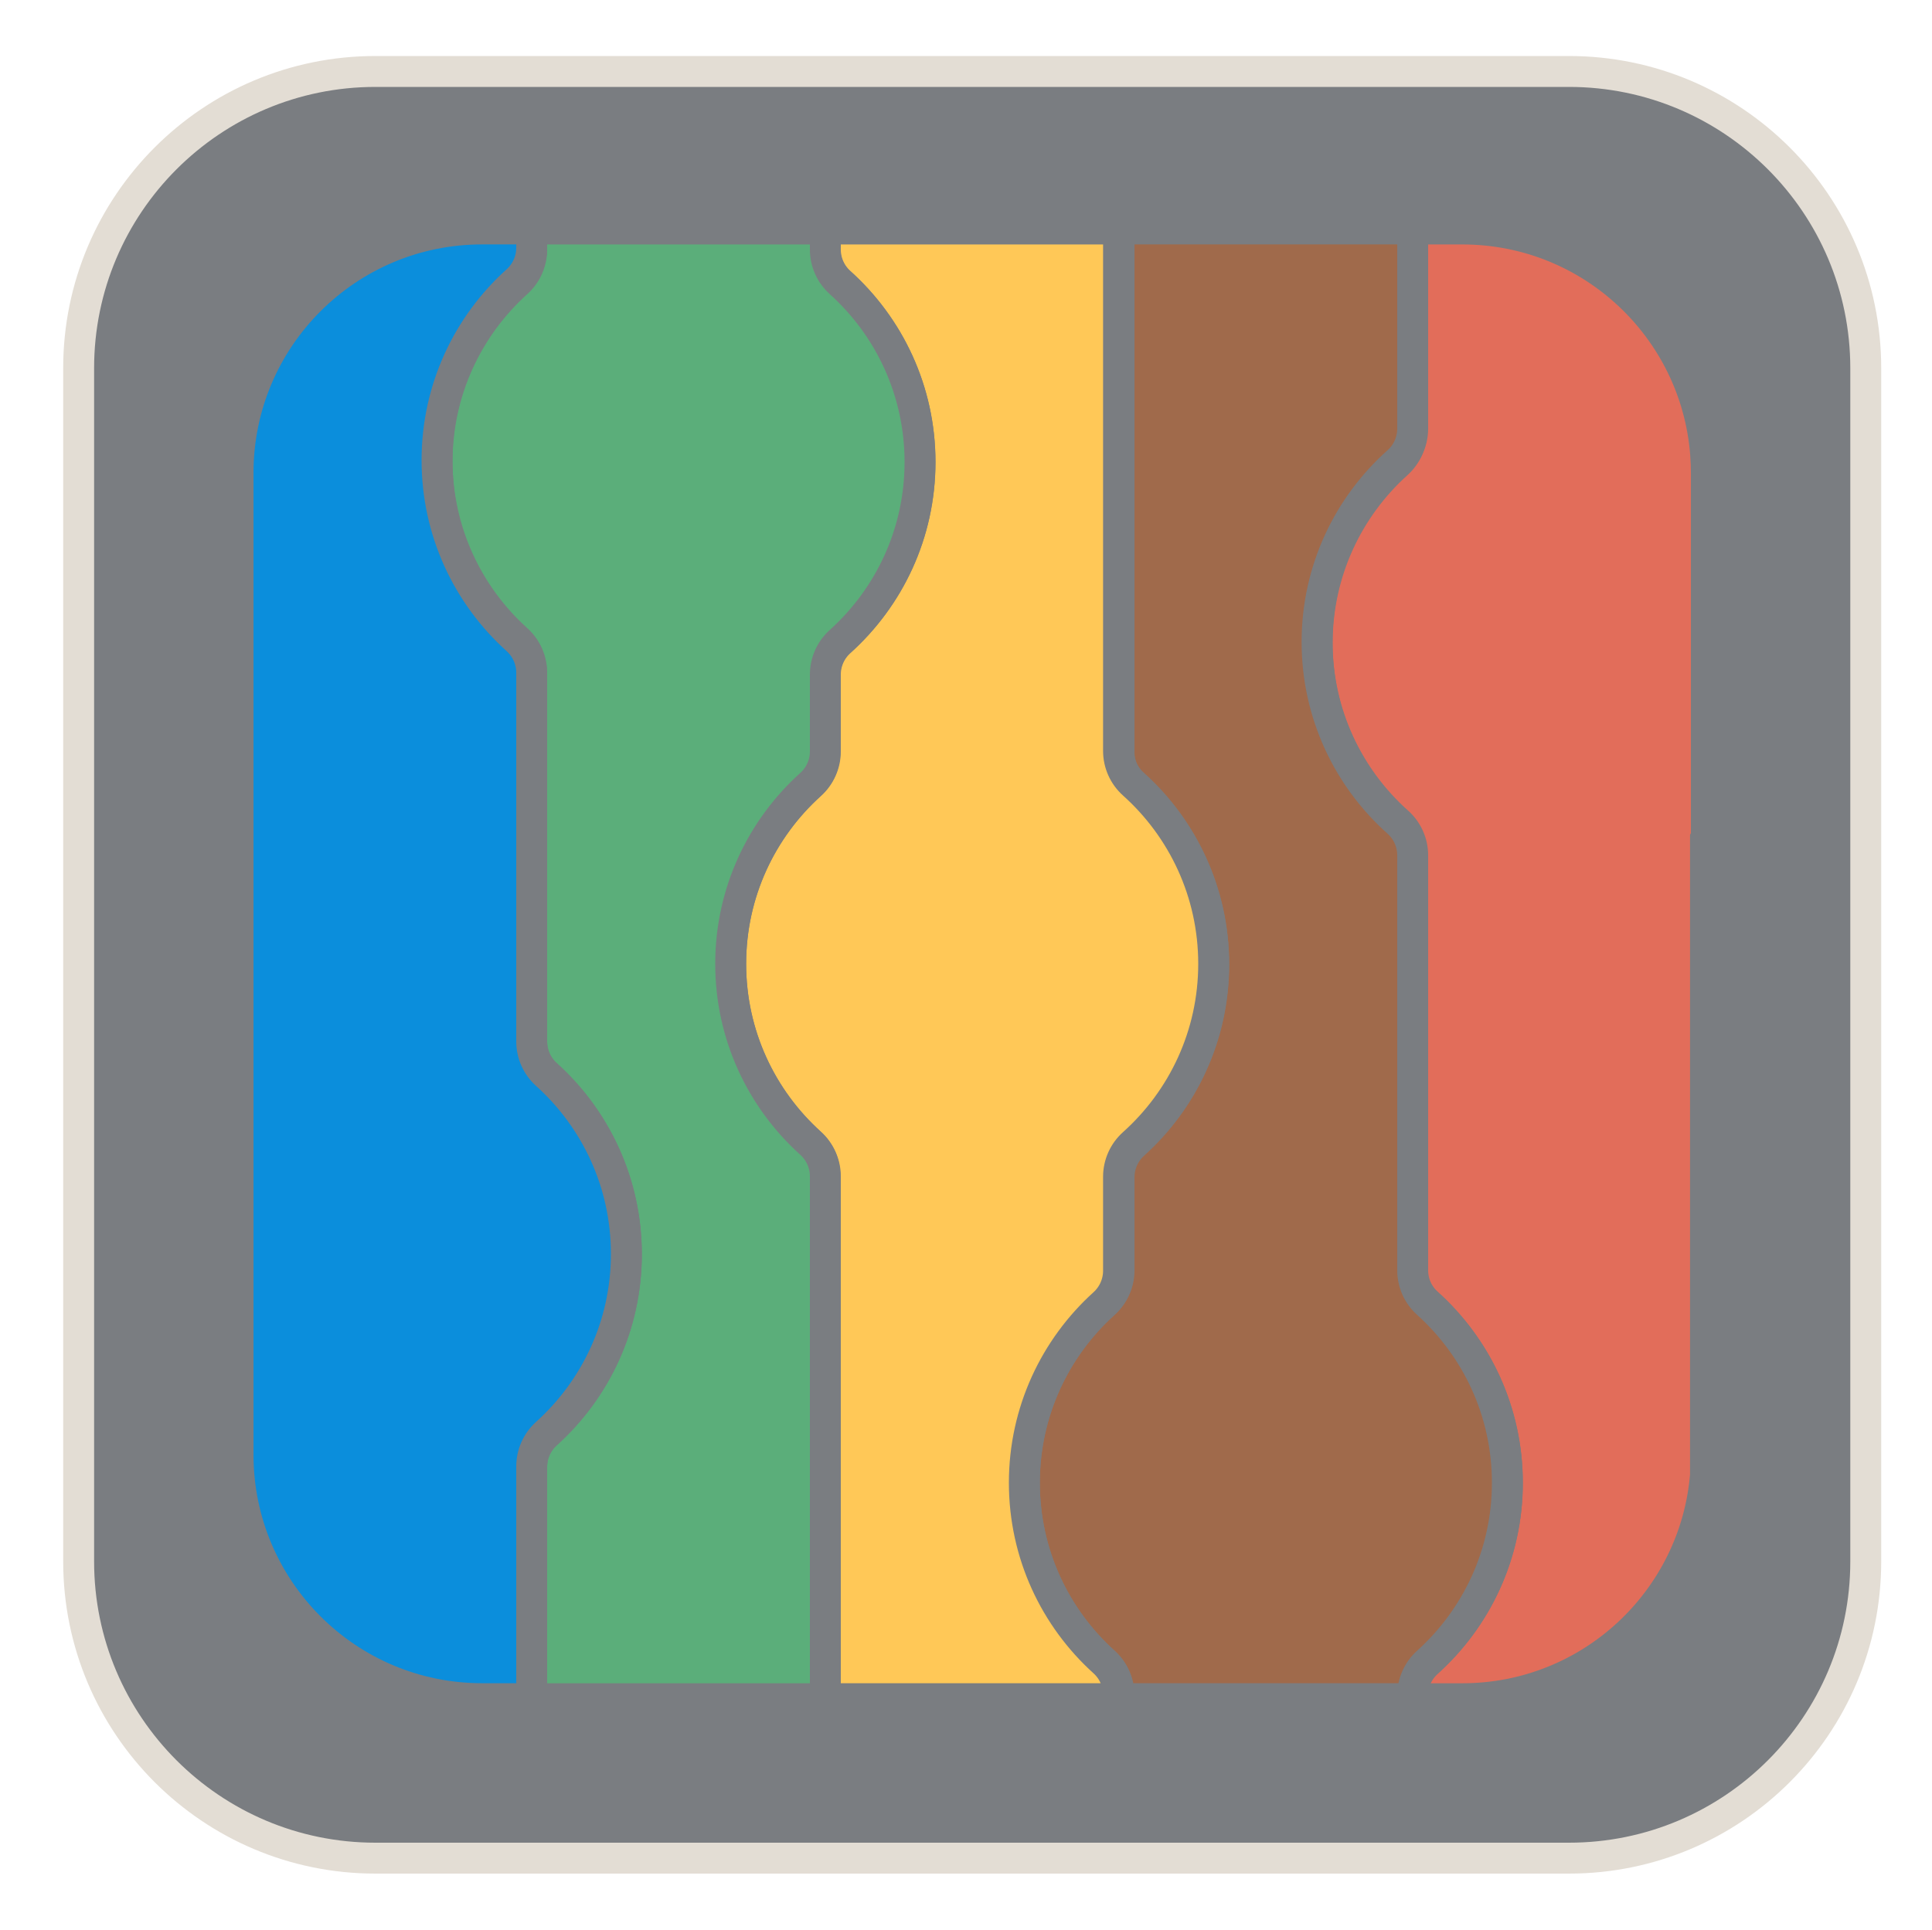
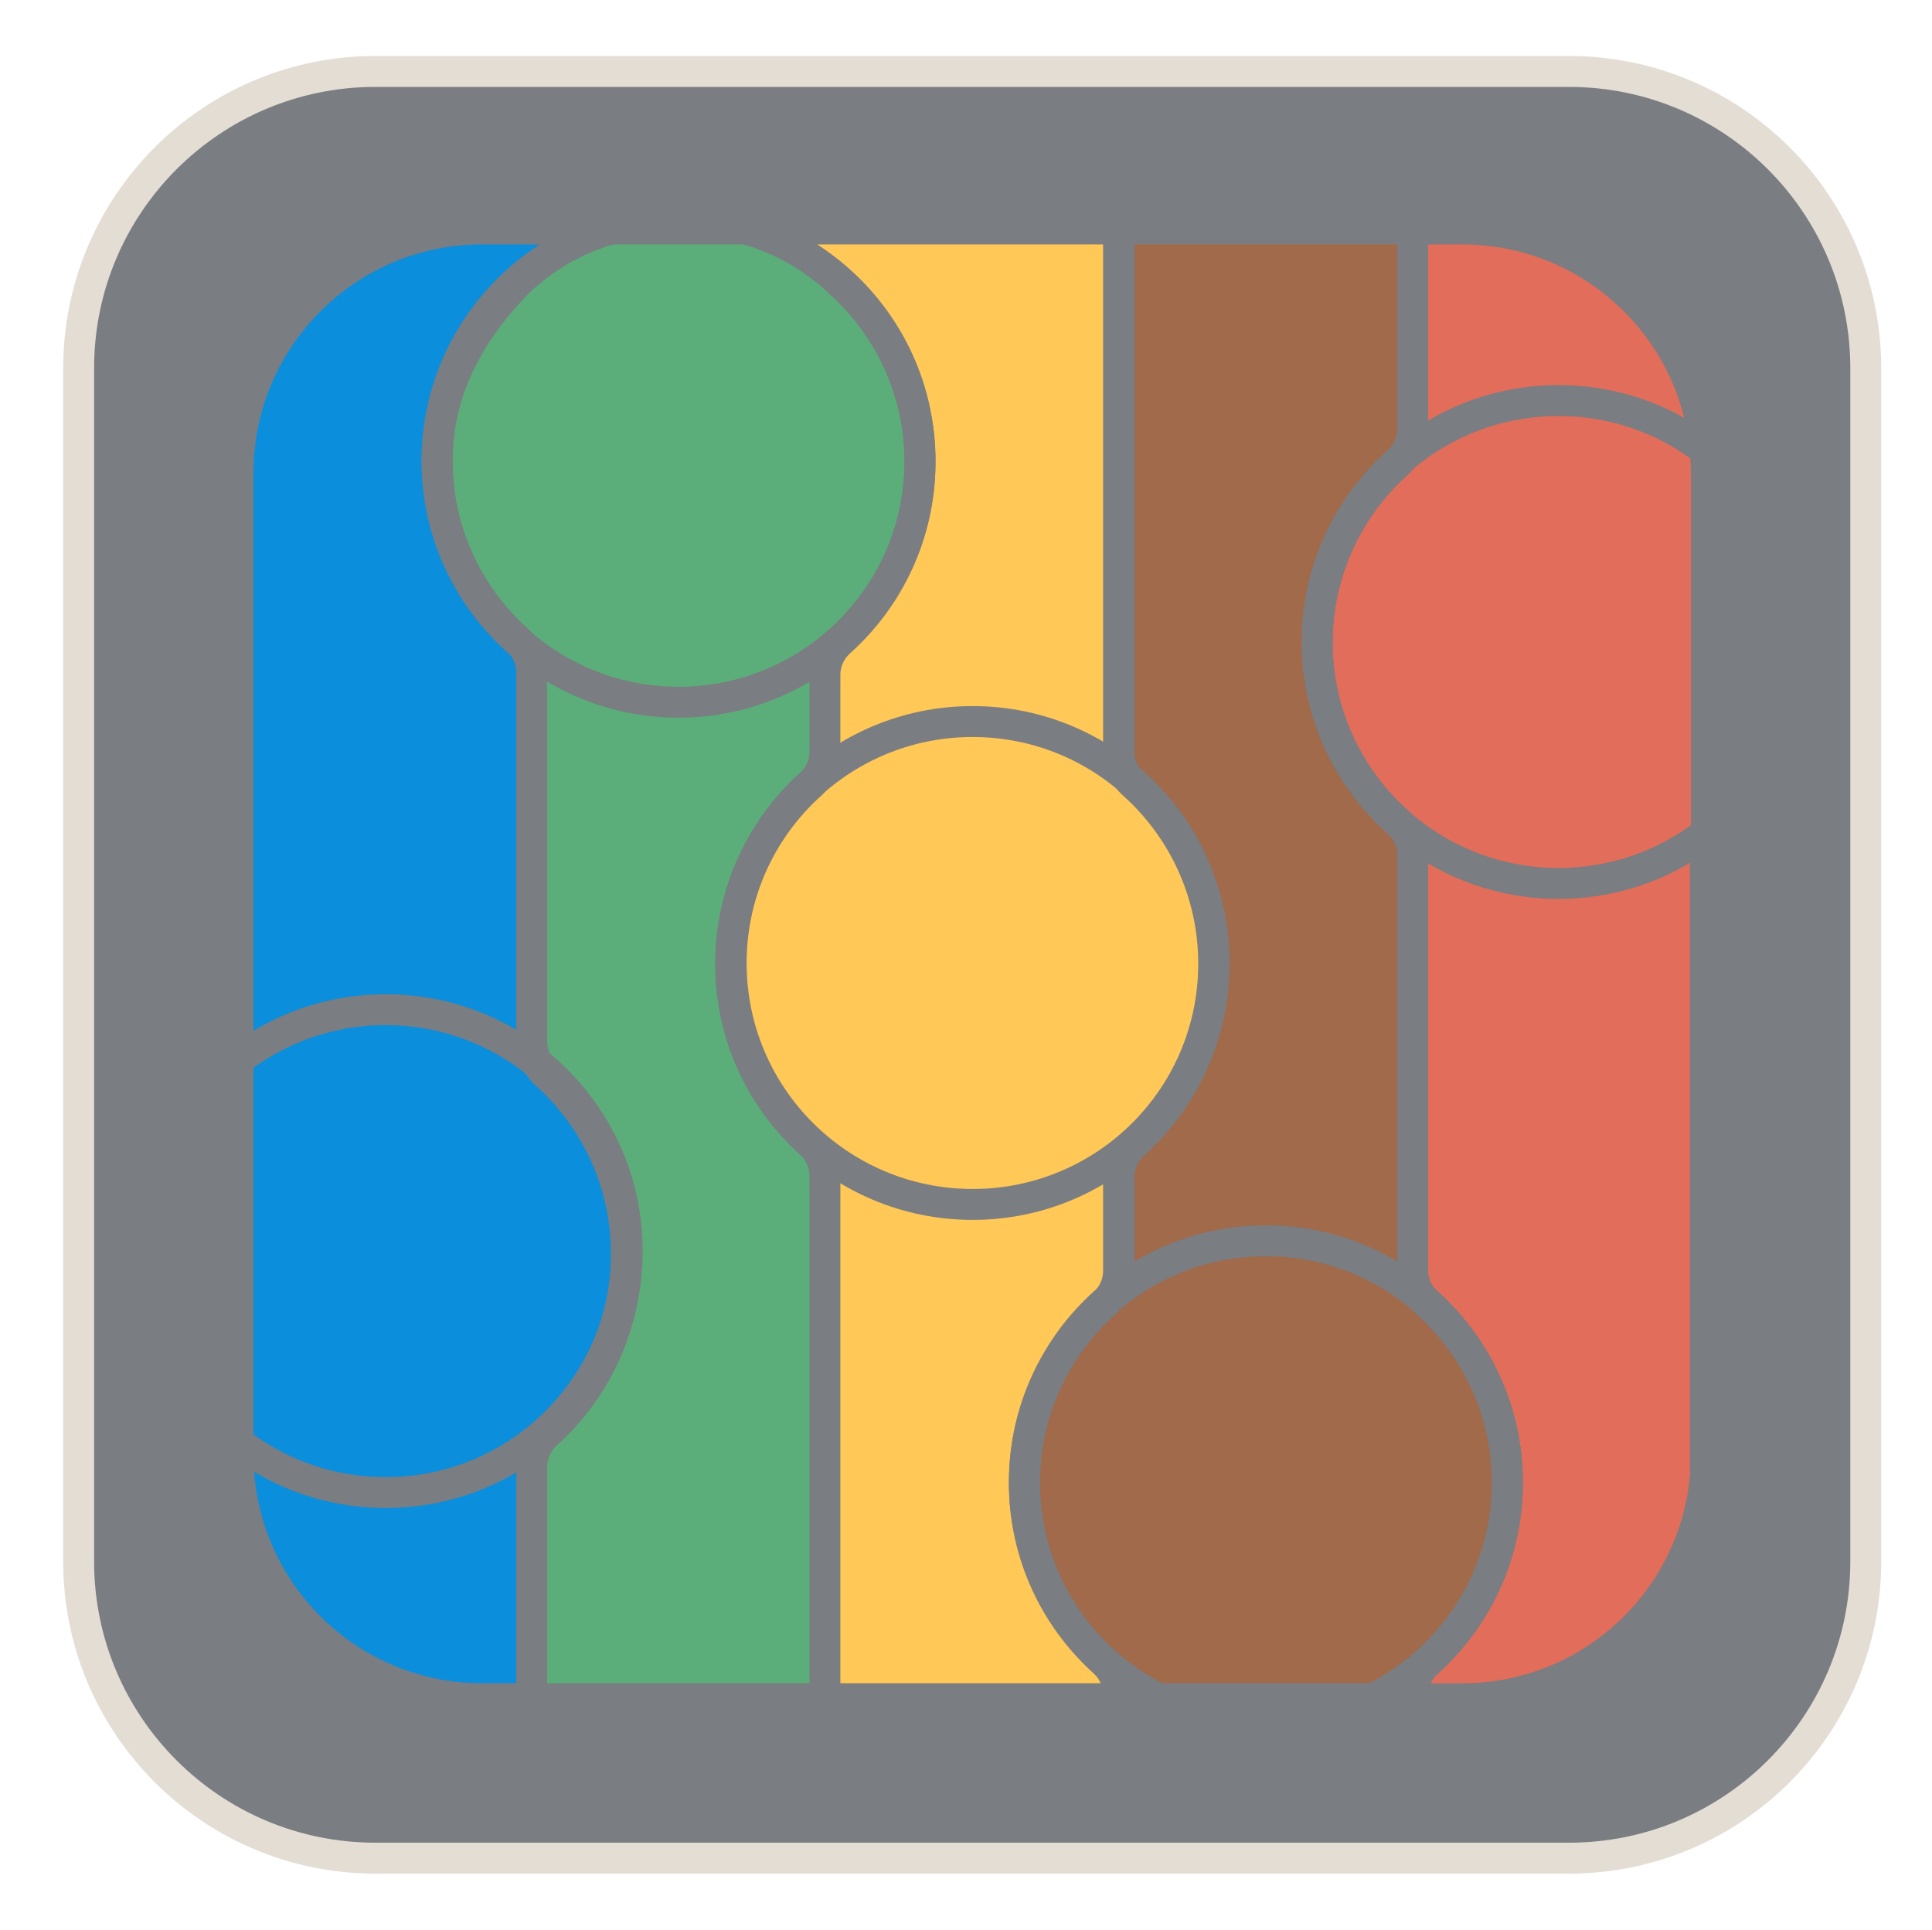
<svg xmlns="http://www.w3.org/2000/svg" viewBox="0 0 1000 999">
  <defs>
    <style>
      .cls-1 {
        fill: #5bae7a;
      }

-       .cls-1, .cls-2, .cls-3, .cls-4, .cls-5, .cls-6 {
+       .cls-1, .cls-2, .cls-3, .cls-4, .cls-5, .cls-6, .cls-7 {
        stroke-width: 16px;
      }

-       .cls-1, .cls-2, .cls-3, .cls-4, .cls-6 {
+       .cls-1, .cls-2, .cls-3, .cls-4, .cls-5, .cls-7 {
        stroke: #7a7d81;
+       }
+ 
+       .cls-1, .cls-2, .cls-3, .cls-5, .cls-7 {
        stroke-linecap: round;
        stroke-linejoin: bevel;
      }

      .cls-2 {
        fill: #0b8edc;
      }

      .cls-3 {
        fill: #a06a4b;
      }

      .cls-4 {
+         fill: none;
+       }
+ 
+       .cls-4, .cls-6 {
+         stroke-miterlimit: 10;
+       }
+ 
+       .cls-5 {
        fill: #ffc857;
      }

-       .cls-5 {
+       .cls-6 {
        fill: #7a7d81;
        stroke: #e3ddd4;
-         stroke-miterlimit: 10;
      }

-       .cls-6 {
+       .cls-7 {
        fill: #e26d5a;
      }
    </style>
  </defs>
  <g id="Background">
-     <rect class="cls-5" x="40.71" y="37" width="925" height="925" rx="153.63" ry="153.63" />
+     <rect class="cls-6" x="40.71" y="37" width="925" height="925" rx="153.63" ry="153.63" />
  </g>
  <g id="Template_Layer" data-name="Template Layer">
    <g id="Template_Layer_copy" data-name="Template Layer copy">
-       <path class="cls-6" d="M883.12,240.23c0-.14-.01-.28-.02-.42-.06-1.54-.15-3.08-.27-4.61,0-.11,0-.21-.01-.32-5.09-65.09-59.51-116.32-125.91-116.32h-26.1c-.03.46-.04.92-.04,1.38v103.01c0,6.52-2.78,12.73-7.62,17.1-25.4,22.88-41.38,56.02-41.38,92.9s15.97,70.02,41.38,92.9c4.85,4.37,7.62,10.57,7.62,17.1v214.33c0,6.56,2.81,12.79,7.69,17.16,25.62,22.89,41.75,56.18,41.75,93.24s-16.13,70.35-41.75,93.24c-4.89,4.37-7.69,10.6-7.69,17.16h0c0,.46.02.92.04,1.38h26.1c66.19,0,120.47-50.91,125.85-115.71v-331.55c.15-.11.3-.22.45-.34v-186.99c0-1.55-.03-3.09-.09-4.63Z" />
+       <path class="cls-7" d="M883.12,240.23c0-.14-.01-.28-.02-.42-.06-1.54-.15-3.08-.27-4.61,0-.11,0-.21-.01-.32-5.09-65.09-59.51-116.32-125.91-116.32h-26.1c-.03.46-.04.92-.04,1.38v103.01c0,6.52-2.78,12.73-7.62,17.1-25.4,22.88-41.38,56.02-41.38,92.9s15.97,70.02,41.38,92.9c4.85,4.37,7.62,10.57,7.62,17.1v214.33c0,6.56,2.81,12.79,7.69,17.16,25.62,22.89,41.75,56.18,41.75,93.24s-16.13,70.35-41.75,93.24c-4.89,4.37-7.69,10.6-7.69,17.16h0c0,.46.02.92.04,1.38h26.1c66.19,0,120.47-50.91,125.85-115.71v-331.55c.15-.11.3-.22.45-.34v-186.99c0-1.55-.03-3.09-.09-4.63Z" />
+       <circle class="cls-4" cx="806.71" cy="332.37" r="125" />
      <path class="cls-3" d="M738.83,674.77c-4.85-4.37-7.62-10.57-7.62-17.1v-214.86c0-6.56-2.81-12.8-7.7-17.17-25.65-22.89-41.8-56.2-41.8-93.28s16.15-70.39,41.8-93.28c4.89-4.37,7.7-10.61,7.7-17.17v-101.99c0-.46-.02-.92-.04-1.38h-151.91c-.03.46-.04.92-.04,1.38v269.57c0,6.52,2.78,12.73,7.62,17.1,25.4,22.88,41.38,56.02,41.38,92.9s-15.97,70.02-41.38,92.9c-4.85,4.37-7.62,10.57-7.62,17.1v48.18c0,6.52-2.78,12.73-7.62,17.1-25.4,22.88-41.38,56.02-41.38,92.9s15.97,70.02,41.38,92.9c4.85,4.37,7.62,10.57,7.62,17.1v.4c0,.46.02.92.04,1.38h151.91c.03-.46.04-.92.04-1.38v-.4c0-6.52,2.78-12.73,7.62-17.1,25.4-22.88,41.38-56.02,41.38-92.9s-15.97-70.02-41.38-92.9Z" />
-       <path class="cls-4" d="M426.96,119.94v9.05c0,6.54,2.79,12.77,7.66,17.13,25.52,22.88,41.59,56.11,41.59,93.09s-16.06,70.2-41.59,93.09c-4.87,4.37-7.66,10.59-7.66,17.13v39.8c0,6.51-2.76,12.7-7.59,17.06-25.28,22.87-41.16,55.93-41.16,92.71s15.89,69.84,41.16,92.71c4.82,4.36,7.59,10.56,7.59,17.06v269.29c0,.46.02.92.04,1.38h151.91c.03-.46.04-.92.04-1.38v-.63c0-6.51-2.76-12.7-7.59-17.06-25.28-22.87-41.16-55.93-41.16-92.71s15.89-69.84,41.16-92.71c4.82-4.36,7.59-10.56,7.59-17.06v-48.68c0-6.54,2.79-12.77,7.66-17.13,25.52-22.88,41.59-56.11,41.59-93.09s-16.06-70.2-41.59-93.09c-4.87-4.37-7.66-10.59-7.66-17.13V119.94c0-.46-.02-.92-.04-1.38h-151.91c-.03.46-.04.92-.04,1.38Z" />
      <path class="cls-1" d="M275.21,119.94v9.27c0,6.52-2.78,12.73-7.62,17.1-25.4,22.88-41.38,56.02-41.38,92.9s15.97,70.02,41.38,92.9c4.85,4.37,7.62,10.57,7.62,17.1v190.28c0,6.52,2.78,12.73,7.62,17.1,25.4,22.88,41.38,56.02,41.38,92.9s-15.97,70.02-41.38,92.9c-4.85,4.37-7.62,10.57-7.62,17.1v118.59c0,.46.02.92.04,1.38h151.91c.03-.46.04-.92.04-1.38v-269.07c0-6.52-2.78-12.73-7.62-17.1-25.4-22.88-41.38-56.02-41.38-92.9s15.97-70.02,41.38-92.9c4.85-4.37,7.62-10.57,7.62-17.1v-39.8c0-6.52,2.78-12.73,7.62-17.1,25.4-22.88,41.38-56.02,41.38-92.9s-15.97-70.02-41.38-92.9c-4.85-4.37-7.62-10.57-7.62-17.1v-9.27c0-.46-.02-.92-.04-1.38h-151.91c-.03.46-.04.92-.04,1.38Z" />
-       <path class="cls-2" d="M249.51,879.44h25.66c.03-.46.04-.92.04-1.38v-118.89c0-6.52,2.78-12.73,7.62-17.1,25.4-22.88,41.38-56.02,41.38-92.9s-15.97-70.02-41.38-92.9c-4.85-4.37-7.62-10.57-7.62-17.1v-190.91c0-6.52-2.78-12.73-7.62-17.1-25.4-22.88-41.38-56.02-41.38-92.9s15.97-70.02,41.38-92.9c4.85-4.37,7.62-10.57,7.62-17.1v-8.34c0-.46-.02-.92-.04-1.38h-25.66c-69.75,0-126.3,56.54-126.3,126.3v508.29c0,69.75,56.54,126.3,126.3,126.3Z" />
+       <path class="cls-2" d="M249.51,879.44h25.66c.03-.46.04-.92.04-1.38v-118.89c0-6.52,2.78-12.73,7.62-17.1,25.4-22.88,41.38-56.02,41.38-92.9s-15.97-70.02-41.38-92.9c-4.85-4.37-7.62-10.57-7.62-17.1v-190.91c0-6.52-2.78-12.73-7.62-17.1-25.4-22.88-41.38-56.02-41.38-92.9s18.22-68.36,42.4-92.53c5.29-5.29,24.71-21.6,46.93-27.18h2.48c0-.46-42.82.46-42.85,0h-25.66c-69.75,0-126.3,56.54-126.3,126.3v508.29c0,69.75,56.54,126.3,126.3,126.3Z" />
+       <path class="cls-5" d="M403.08,118.92l-16.52-.36c26.47,7.28,43.2,23.19,48.07,27.56,25.52,22.88,41.59,56.11,41.59,93.09s-16.06,70.2-41.59,93.09c-4.87,4.37-7.66,10.59-7.66,17.13v39.8c0,6.51-2.76,12.7-7.59,17.06-25.28,22.87-41.16,55.93-41.16,92.71s15.89,69.84,41.16,92.71c4.82,4.36,7.59,10.56,7.59,17.06v269.29c0,.46.02.92.04,1.38h151.91c.03-.46.04-.92.04-1.38v-.63c0-6.51-2.76-12.7-7.59-17.06-25.28-22.87-41.16-55.93-41.16-92.71s15.89-69.84,41.16-92.71c4.82-4.36,7.59-10.56,7.59-17.06v-48.68c0-6.54,2.79-12.77,7.66-17.13,25.52-22.88,41.59-56.11,41.59-93.09s-16.06-70.2-41.59-93.09c-4.87-4.37-7.66-10.59-7.66-17.13V119.94c0-.46-.02-.92-.04-1.38h-151.91c-7.51,0-17.49.23-19.04.35h-4.89Z" />
+       <circle class="cls-4" cx="199.65" cy="647.73" r="125" />
+       <circle class="cls-4" cx="351.21" cy="238.56" r="125" />
+       <circle class="cls-4" cx="655.21" cy="767.38" r="125" />
+       <circle class="cls-4" cx="503.44" cy="498.56" r="125" />
    </g>
  </g>
</svg>
